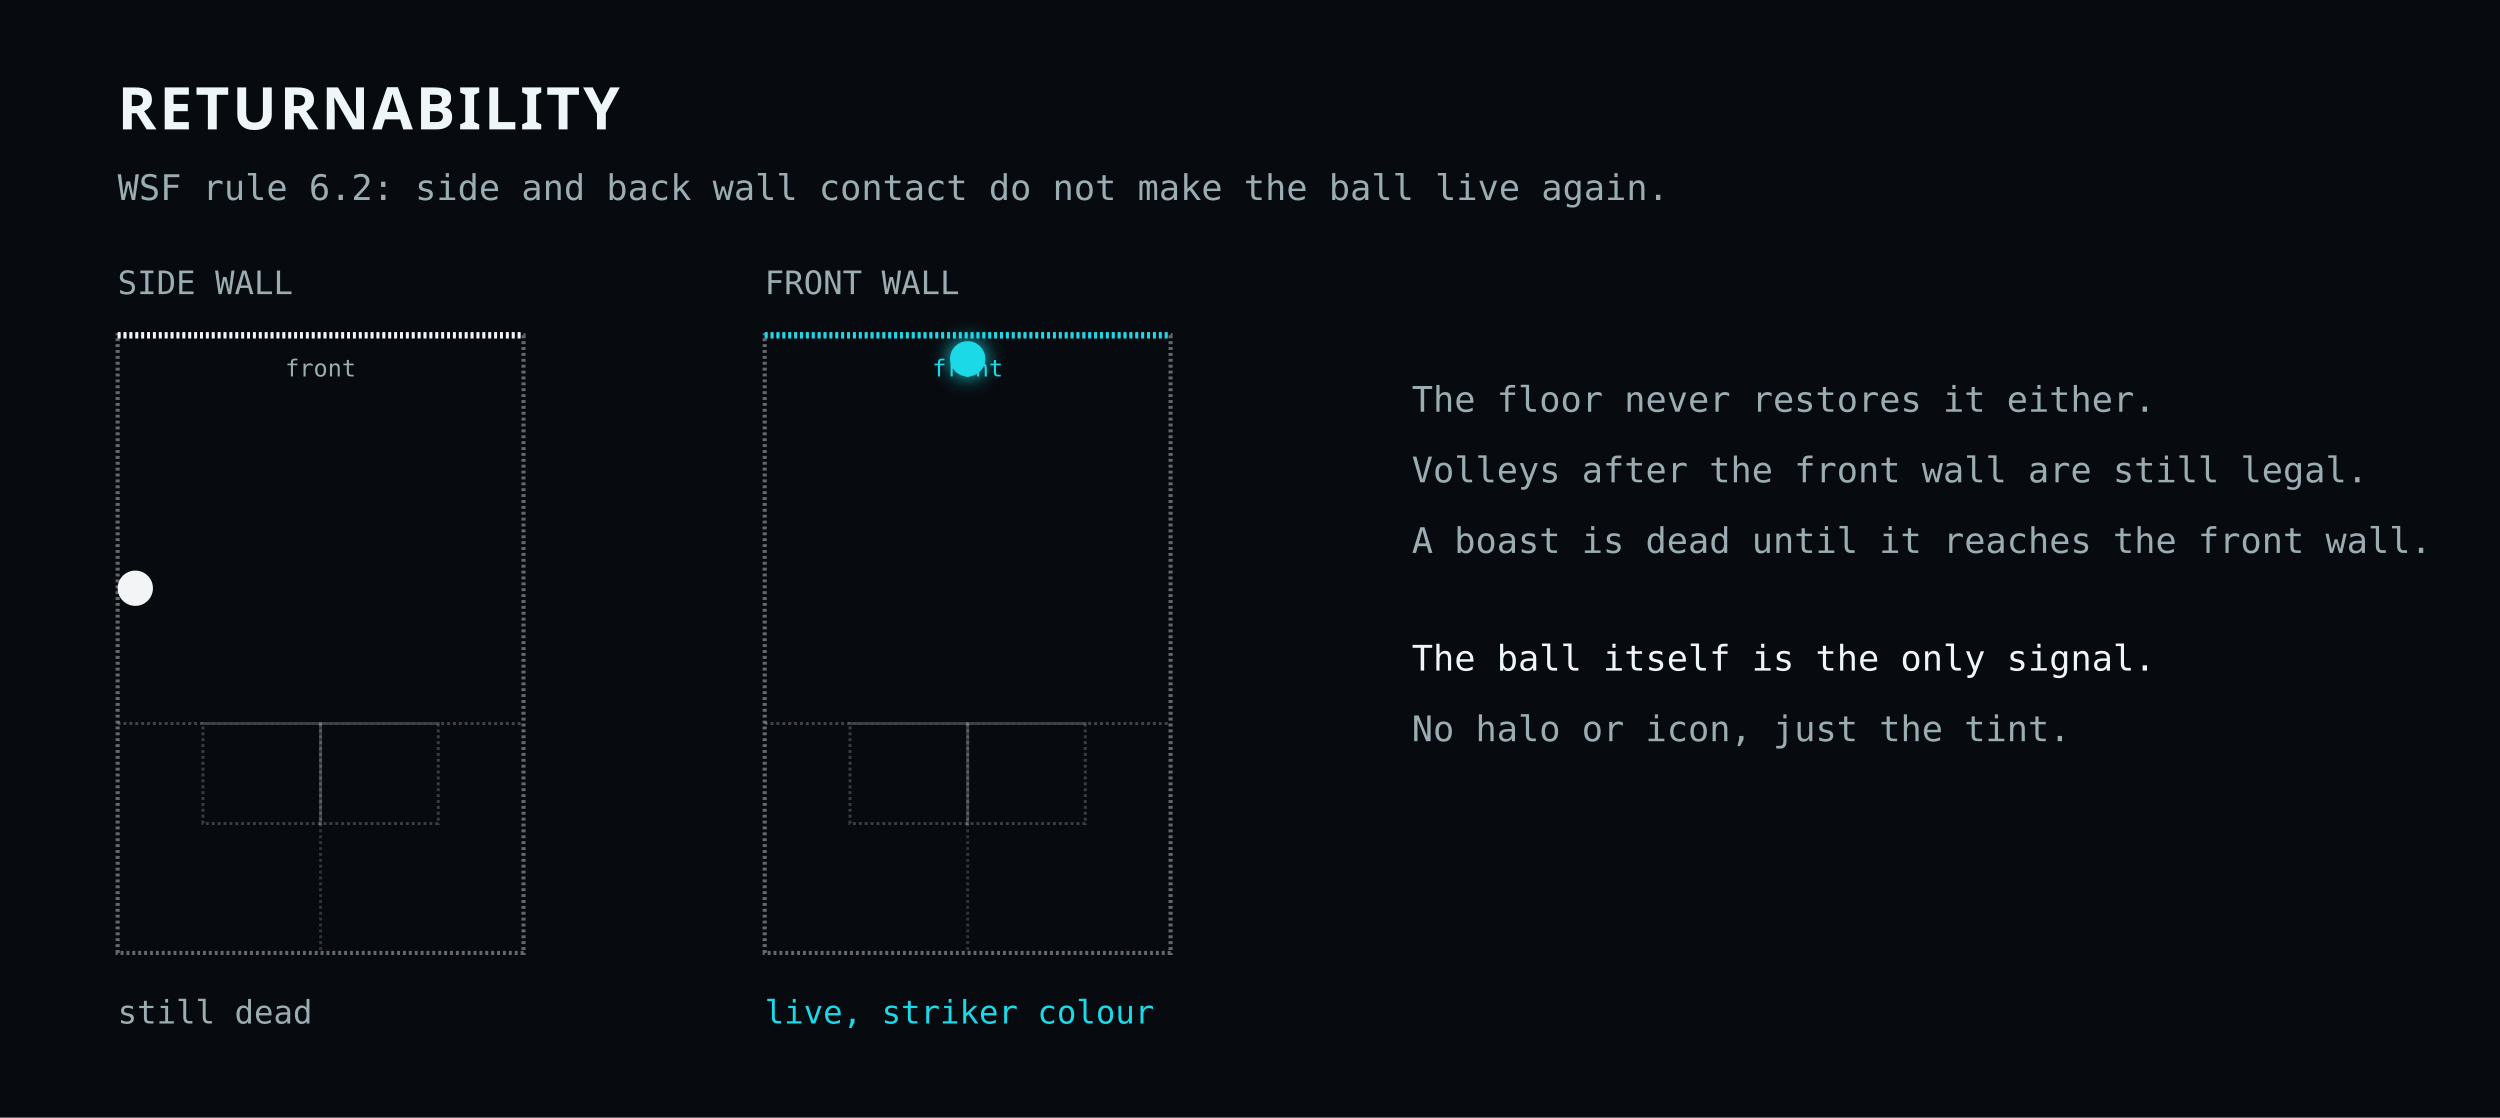
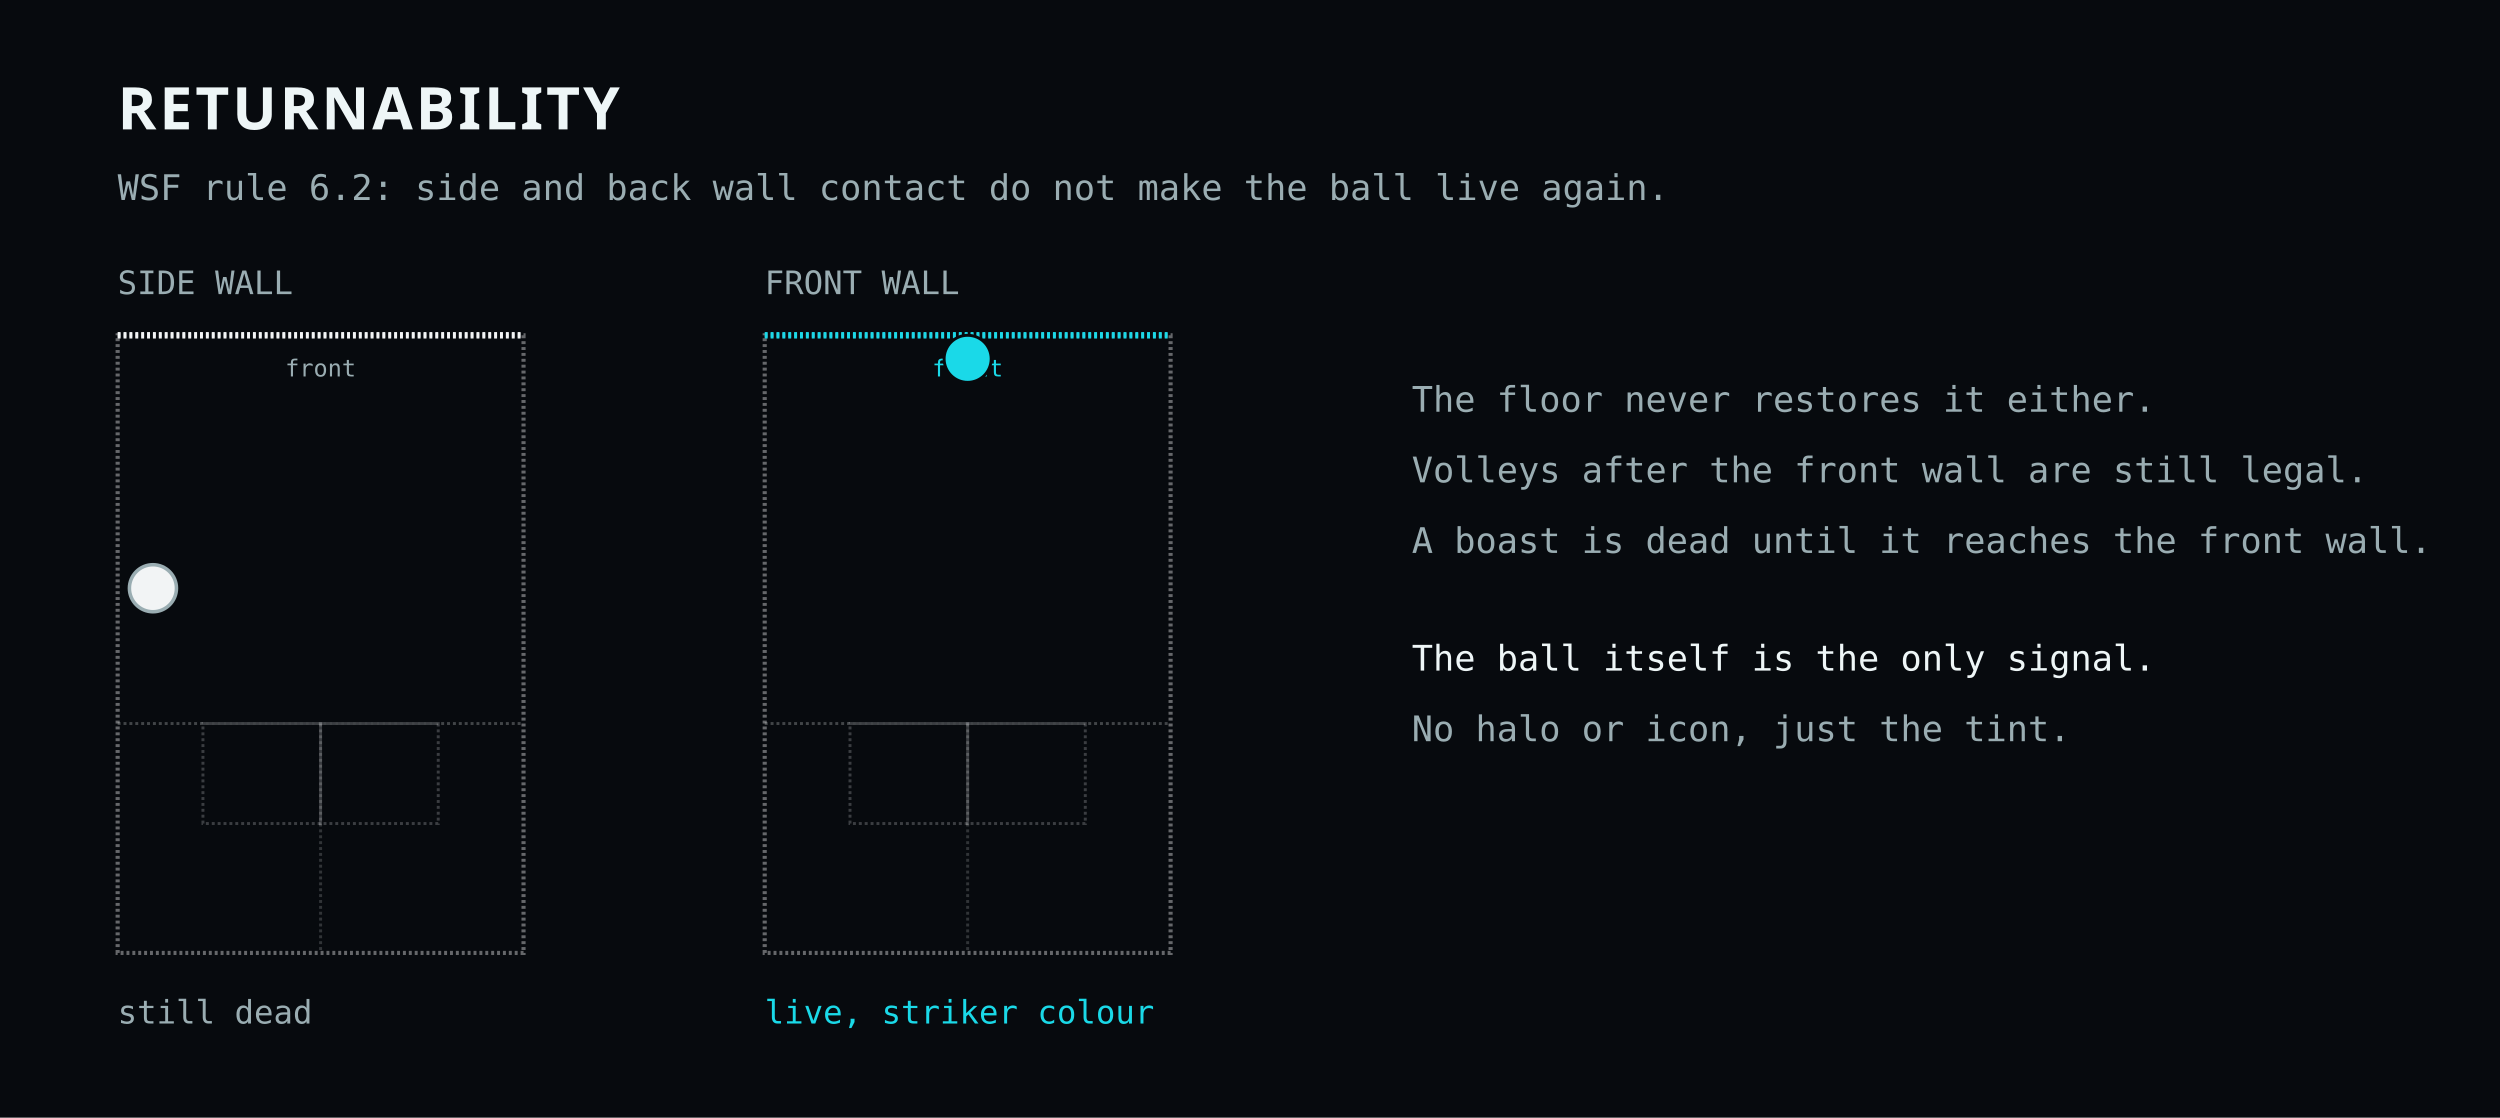
<svg xmlns="http://www.w3.org/2000/svg" viewBox="0 0 850 380" width="850" height="380" role="img">
  <defs>
-     <filter id="liveBall" x="-80%" y="-80%" width="260%" height="260%">
-       <feGaussianBlur stdDeviation="3.5" result="b" />
-       <feMerge>
-         <feMergeNode in="b" />
-         <feMergeNode in="SourceGraphic" />
-       </feMerge>
-     </filter>
    <style>
      /* Base: fully visible for img embed, reduced motion, and no-JS. */
      .ttl, .node { opacity: 1; transform: translateY(0); }
      .draw { stroke-dashoffset: 0; }

      @media (prefers-reduced-motion: no-preference) {
        .ttl { animation: fadeIn 0.4s ease 0.08s forwards; }
        .draw { animation: drawStroke 0.65s cubic-bezier(0.2, 0.8, 0.3, 1) 0.35s forwards; }
        .node {
          transform-box: fill-box;
          transform-origin: center bottom;
          animation: rise 0.38s cubic-bezier(0.2, 0.8, 0.3, 1) forwards;
        }
        .n1 { animation-delay: 0.75s; }
        .n2 { animation-delay: 0.9s; }
        .n3 { animation-delay: 1.05s; }
        .n4 { animation-delay: 1.2s; }
        .n5 { animation-delay: 1.35s; }
        .alive { animation: liveGlow 1.8s ease-in-out 1.85s infinite; }
      }

      @keyframes fadeIn {
        from { opacity: 0; }
        to { opacity: 1; }
      }
      @keyframes drawStroke {
        from { stroke-dashoffset: 1; }
        to { stroke-dashoffset: 0; }
      }
      @keyframes rise {
        from { opacity: 0; transform: translateY(8px); }
        to { opacity: 1; transform: translateY(0); }
      }
      @keyframes liveGlow {
        0%, 100% { filter: drop-shadow(0 0 2px rgba(26,217,232,.25)); }
        50% { filter: drop-shadow(0 0 8px rgba(26,217,232,.7)); }
      }
    </style>
  </defs>
  <rect width="850" height="380" fill="#070a0e" />
  <g class="ttl">
    <text x="40" y="44" fill="#eef6f7" font-family="Chakra Petch, Bahnschrift, 'Segoe UI', sans-serif" font-size="20" font-weight="700" letter-spacing="1">RETURNABILITY</text>
    <text x="40" y="68" fill="#9aadb2" font-family="'IBM Plex Mono', ui-monospace, monospace" font-size="12">WSF rule 6.2: side and back wall contact do not make the ball live again.</text>
  </g>
  <g class="str" fill="none" stroke-linejoin="miter" stroke-linecap="butt">
    <rect class="draw" pathLength="1" stroke-dasharray="1" x="40" y="114" width="138" height="210" stroke="#f2f4f5" stroke-opacity=".4" stroke-width="1.4" />
    <line class="draw" pathLength="1" stroke-dasharray="1" x1="40" y1="114" x2="178" y2="114" stroke="#f2f4f5" stroke-width="2.2" />
    <line class="draw" pathLength="1" stroke-dasharray="1" x1="40" y1="246" x2="178" y2="246" stroke="#f2f4f5" stroke-opacity=".25" stroke-width="1" />
    <line class="draw" pathLength="1" stroke-dasharray="1" x1="109" y1="246" x2="109" y2="324" stroke="#f2f4f5" stroke-opacity=".18" stroke-width="1" />
    <rect class="draw" pathLength="1" stroke-dasharray="1" x="69" y="246" width="40" height="34" stroke="#f2f4f5" stroke-opacity=".22" stroke-width="1" />
    <rect class="draw" pathLength="1" stroke-dasharray="1" x="109" y="246" width="40" height="34" stroke="#f2f4f5" stroke-opacity=".22" stroke-width="1" />
    <rect class="draw" pathLength="1" stroke-dasharray="1" x="260" y="114" width="138" height="210" stroke="#f2f4f5" stroke-opacity=".4" stroke-width="1.4" />
    <line class="draw" pathLength="1" stroke-dasharray="1" x1="260" y1="114" x2="398" y2="114" stroke="#1ad9e8" stroke-width="2.2" />
    <line class="draw" pathLength="1" stroke-dasharray="1" x1="260" y1="246" x2="398" y2="246" stroke="#f2f4f5" stroke-opacity=".25" stroke-width="1" />
    <line class="draw" pathLength="1" stroke-dasharray="1" x1="329" y1="246" x2="329" y2="324" stroke="#f2f4f5" stroke-opacity=".18" stroke-width="1" />
    <rect class="draw" pathLength="1" stroke-dasharray="1" x="289" y="246" width="40" height="34" stroke="#f2f4f5" stroke-opacity=".22" stroke-width="1" />
    <rect class="draw" pathLength="1" stroke-dasharray="1" x="329" y="246" width="40" height="34" stroke="#f2f4f5" stroke-opacity=".22" stroke-width="1" />
  </g>
  <g class="node n1">
    <text x="40" y="100" fill="#9aadb2" font-family="'IBM Plex Mono', ui-monospace, monospace" font-size="11">SIDE WALL</text>
    <text x="109" y="128" fill="#9aadb2" font-family="'IBM Plex Mono', ui-monospace, monospace" font-size="8" text-anchor="middle">front</text>
-     <circle cx="46" cy="200" r="6" fill="#f2f4f5" />
+     <circle cx="52" cy="200" r="8" fill="#f2f4f5" stroke="#9aadb2" stroke-width="1.2" />
    <text x="40" y="348" fill="#9aadb2" font-family="'IBM Plex Mono', ui-monospace, monospace" font-size="11">still dead</text>
  </g>
  <g class="node n2">
    <text x="260" y="100" fill="#9aadb2" font-family="'IBM Plex Mono', ui-monospace, monospace" font-size="11">FRONT WALL</text>
    <text x="329" y="128" fill="#1ad9e8" font-family="'IBM Plex Mono', ui-monospace, monospace" font-size="8" text-anchor="middle">front</text>
-     <g class="alive">
-       <circle cx="329" cy="122" r="6" fill="#1ad9e8" filter="url(#liveBall)" />
-     </g>
+     <circle class="alive" cx="329" cy="122" r="8" fill="#1ad9e8" stroke="#070a0e" stroke-width="1" />
    <text x="260" y="348" fill="#1ad9e8" font-family="'IBM Plex Mono', ui-monospace, monospace" font-size="11">live, striker colour</text>
  </g>
  <g class="node n3" font-family="'IBM Plex Mono', ui-monospace, monospace" font-size="12" fill="#9aadb2">
    <text x="480" y="140">The floor never restores it either.</text>
  </g>
  <g class="node n4" font-family="'IBM Plex Mono', ui-monospace, monospace" font-size="12" fill="#9aadb2">
    <text x="480" y="164">Volleys after the front wall are still legal.</text>
  </g>
  <g class="node n5" font-family="'IBM Plex Mono', ui-monospace, monospace" font-size="12" fill="#9aadb2">
    <text x="480" y="188">A boast is dead until it reaches the front wall.</text>
    <text x="480" y="228" fill="#eef6f7">The ball itself is the only signal.</text>
    <text x="480" y="252">No halo or icon, just the tint.</text>
  </g>
</svg>
